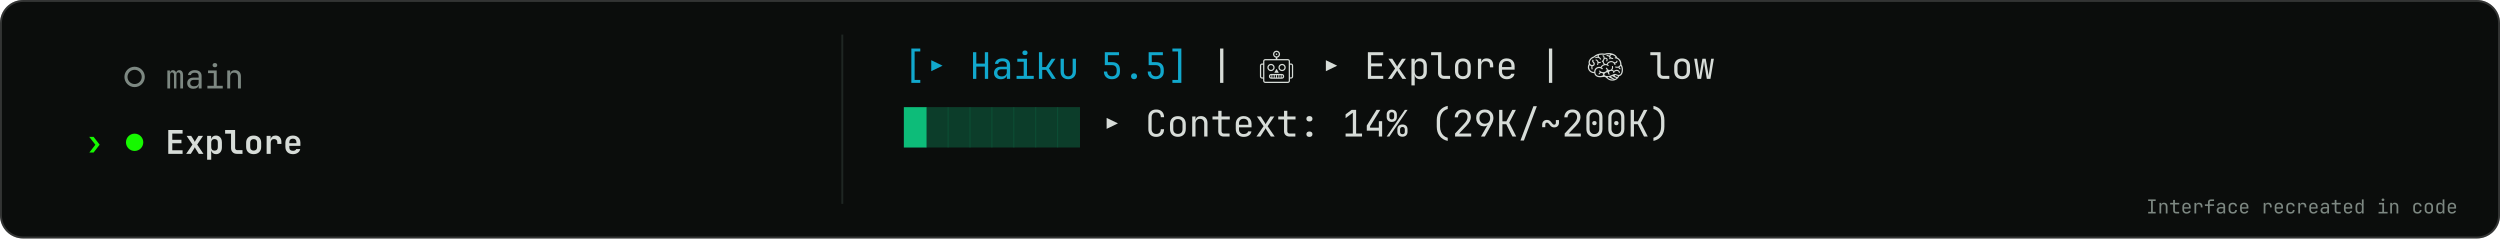
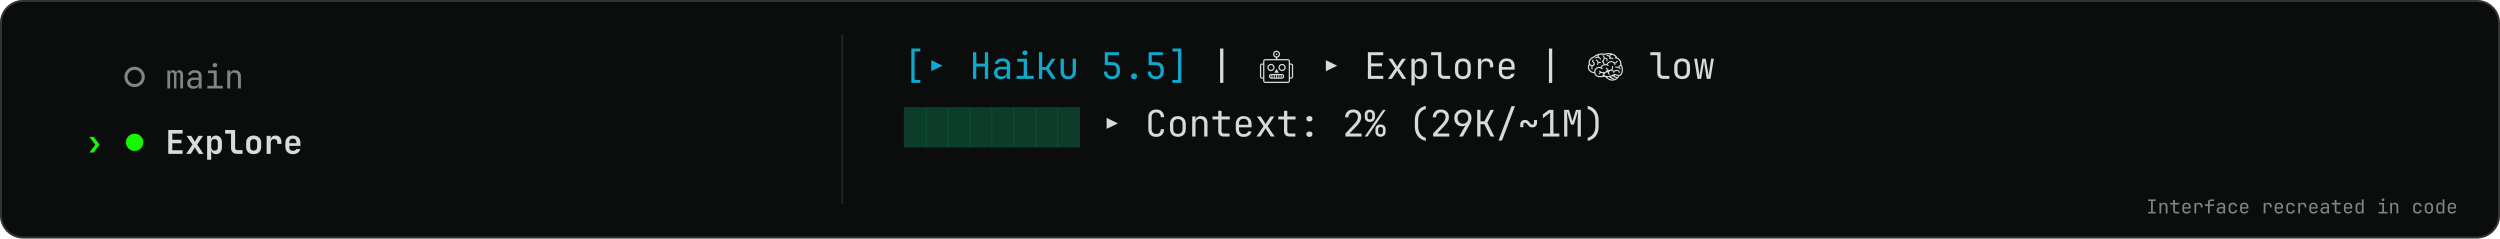
<svg xmlns="http://www.w3.org/2000/svg" viewBox="0 0 1300 124" width="1300" height="124" role="img" aria-labelledby="t">
  <style>@keyframes s0{0%{opacity:0}32.222%{opacity:1}83.333%,100%{opacity:0}}.s0{animation:s0 9s step-end infinite}@keyframes s1{0%{opacity:1}32.222%{opacity:0}83.333%,100%{opacity:1}}.s1{animation:s1 9s step-end infinite}@keyframes s2{0%{opacity:1}13.333%,100%{opacity:0}}.s2{animation:s2 9s step-end infinite}@keyframes s3{0%{opacity:0}13.333%{opacity:1}21.111%,100%{opacity:0}}.s3{animation:s3 9s step-end infinite}@keyframes s4{0%{opacity:0}66.667%{opacity:1}72.222%,100%{opacity:0}}.s4{animation:s4 9s step-end infinite}@keyframes s5{0%{opacity:0}72.222%{opacity:1}100.000%,100%{opacity:0}}.s5{animation:s5 9s step-end infinite}@keyframes s6{0%{opacity:0}21.111%{opacity:1}66.667%,100%{opacity:0}}.s6{animation:s6 9s step-end infinite}@media (prefers-reduced-motion: reduce){*{animation:none!important}}</style>
  <defs>
    <path id="_000r" d="M308 -10L308 -10Q208 -10 150 46Q92 102 92 200L92 200L92 530Q92 628 150 684Q208 740 308 740L308 740Q406 740 464 684Q522 627 522 530L522 530L432 530Q432 592 400 626Q367 659 308 659L308 659Q249 659 216 626Q182 592 182 530L182 530L182 200Q182 138 216 105Q249 71 308 71L308 71Q367 71 400 105Q432 138 432 200L432 200L522 200Q522 103 464 47Q406 -10 308 -10Z" />
    <path id="_0011" d="M520 0L100 0L100 730L520 730L520 648L189 648L189 422L485 422L485 342L189 342L189 82L520 82L520 0Z" />
    <path id="_001t" d="M183 0L93 0L93 730L183 730L183 418L417 418L417 730L507 730L507 0L417 0L417 336L183 336L183 0Z" />
    <path id="_001w" d="M495 0L105 0L105 82L254 82L254 648L105 648L105 730L495 730L495 648L346 648L346 82L495 82L495 0Z" />
    <path id="_002d" d="M182 0L92 0L92 730L182 730L182 416L290 416L452 730L550 730L369 378L560 0L457 0L287 337L182 337L182 0Z" />
+     <path id="_002l" d="M159 0L72 0L72 730L205 730L298 414L395 730L528 730L528 0L441 0L441 345Q441 394 443 458Q444 521 447 586Q450 651 454 703L454 703L336 326L258 326L145 694Q153 620 156 532Q159 444 159 345L159 345L159 0Z" />
    <path id="_003q" d="M304 -10L304 -10Q198 -10 135 46Q72 102 72 200L72 200L162 200Q162 139 201 105Q240 70 304 70L304 70Q366 70 403 106Q440 142 440 200L440 200Q440 244 417 277Q393 309 349 321L349 321L238 352Q169 372 130 424Q90 475 90 545L90 545Q90 603 116 647Q142 691 189 716Q236 740 297 740L297 740Q359 740 407 716Q454 691 481 648Q508 604 508 547L508 547L418 547Q418 597 384 629Q350 660 297 660L297 660Q244 660 211 629Q178 597 178 547L178 547Q178 507 200 479Q221 450 260 439L260 439L374 407Q447 387 488 332Q528 276 528 200L528 200Q528 104 467 47Q406 -10 304 -10Z" />
    <path id="_005i" d="M252 -10L252 -10Q167 -10 117 38Q67 85 67 162L67 162Q67 213 90 251Q113 289 154 311Q195 332 248 332L248 332L418 332L418 375Q418 482 301 482L301 482Q249 482 217 463Q185 444 183 410L183 410L93 410Q98 475 154 518Q209 560 301 560L301 560Q401 560 455 512Q508 464 508 378L508 378L508 0L419 0L419 100L417 100Q409 49 366 20Q323 -10 252 -10ZM274 66L274 66Q340 66 379 98Q418 130 418 185L418 185L418 262L258 262Q214 262 187 236Q159 209 159 165L159 165Q159 119 190 93Q220 66 274 66Z" />
    <path id="_0068" d="M308 -10L308 -10Q208 -10 148 46Q88 102 88 200L88 200L88 350Q88 448 148 504Q208 560 308 560L308 560Q403 560 462 509Q520 458 523 370L523 370L433 370Q430 423 397 452Q364 480 308 480L308 480Q249 480 214 447Q178 413 178 351L178 351L178 200Q178 138 214 104Q249 70 308 70L308 70Q364 70 397 99Q430 128 433 180L433 180L523 180Q520 92 462 41Q403 -10 308 -10Z" />
    <path id="_006e" d="M268 -10L268 -10Q186 -10 137 45Q87 100 87 194L87 194L87 355Q87 450 136 505Q185 560 268 560L268 560Q330 560 371 529Q411 498 419 445L419 445L420 445L418 570L418 730L508 730L508 0L418 0L418 105L417 105Q410 51 370 21Q330 -10 268 -10ZM298 68L298 68Q354 68 386 103Q418 138 418 200L418 200L418 350Q418 412 386 447Q354 482 298 482L298 482Q241 482 209 453Q177 423 177 355L177 355L177 195Q177 128 209 98Q241 68 298 68Z" />
    <path id="_006i" d="M300 -10L300 -10Q203 -10 144 49Q84 107 84 210L84 210L84 340Q84 443 144 502Q203 560 300 560L300 560Q365 560 414 534Q462 508 489 461Q516 414 516 350L516 350L516 252L172 252L172 200Q172 139 207 104Q242 68 300 68L300 68Q350 68 383 88Q415 107 422 140L422 140L512 140Q503 71 445 31Q387 -10 300 -10ZM172 350L172 322L428 322L428 350Q428 415 395 451Q361 486 300 486L300 486Q239 486 206 451Q172 415 172 350L172 350Z" />
    <path id="_0072" d="M305 0L215 0L215 393L55 393L55 475L215 475L215 590Q215 655 256 693Q297 730 369 730L369 730L530 730L530 648L369 648Q305 648 305 590L305 590L305 475L530 475L530 393L305 393L305 0Z" />
    <path id="_0073" d="M315 -180L161 -180L161 -98L316 -98Q363 -98 390 -71Q417 -45 417 0L417 0L417 50L419 140L416 140Q408 91 369 65Q330 38 271 38L271 38Q186 38 137 92Q88 146 88 240L88 240L88 356Q88 450 137 505Q186 560 271 560L271 560Q330 560 369 532Q408 504 416 455L416 455L418 455L418 550L507 550L507 0Q507 -83 456 -131Q404 -180 315 -180L315 -180ZM298 113L298 113Q354 113 386 148Q418 183 418 245L418 245L418 350Q418 412 386 447Q354 482 298 482L298 482Q241 482 210 449Q178 416 178 360L178 360L178 235Q178 179 210 146Q241 113 298 113Z" />
    <path id="_007a" d="M182 0L92 0L92 730L182 730L182 445L183 445Q190 500 228 530Q266 560 329 560L329 560Q412 560 461 509Q510 458 510 370L510 370L510 0L420 0L420 355Q420 417 389 451Q357 484 303 484L303 484Q247 484 215 449Q182 414 182 350L182 350L182 0Z" />
    <path id="_007d" d="M555 0L85 0L85 82L280 82L280 468L105 468L105 550L370 550L370 82L555 82L555 0ZM315 649L315 649Q282 649 263 666Q244 683 244 712L244 712Q244 742 263 760Q282 777 315 777L315 777Q348 777 367 760Q386 742 386 712L386 712Q386 683 367 666Q348 649 315 649Z" />
    <path id="_007w" d="M187 0L97 0L97 730L187 730L187 323L292 323L446 550L549 550L372 288L559 0L454 0L294 245L187 245L187 0Z" />
    <path id="_007z" d="M550 0L380 0Q307 0 264 43Q220 85 220 155L220 155L220 648L30 648L30 730L310 730L310 155Q310 121 329 102Q348 82 380 82L380 82L550 82L550 0Z" />
    <path id="_0086" d="M144 0L60 0L60 550L138 550L138 477L140 477Q145 514 170 537Q194 560 232 560L232 560Q268 560 293 539Q318 518 329 482L329 482L330 482Q337 518 362 539Q386 560 424 560L424 560Q477 560 509 521Q540 481 540 418L540 418L540 0L456 0L456 419Q456 452 440 472Q424 491 396 491L396 491Q369 491 353 472Q337 453 337 420L337 420L337 0L263 0L263 419Q263 452 247 472Q231 491 204 491L204 491Q176 491 160 472Q144 453 144 420L144 420L144 0Z" />
    <path id="_0087" d="M182 0L92 0L92 550L182 550L182 445L183 445Q190 500 228 530Q266 560 329 560L329 560Q412 560 461 509Q510 458 510 370L510 370L510 0L420 0L420 354Q420 417 389 451Q357 484 303 484L303 484Q247 484 215 449Q182 414 182 350L182 350L182 0Z" />
    <path id="_008e" d="M300 -8L300 -8Q201 -8 143 50Q84 108 84 212L84 212L84 338Q84 443 142 501Q200 558 300 558L300 558Q400 558 458 501Q516 443 516 338L516 338L516 212Q516 108 458 50Q399 -8 300 -8ZM300 72L300 72Q359 72 393 105Q426 138 426 202L426 202L426 348Q426 412 393 445Q359 478 300 478L300 478Q242 478 208 445Q174 412 174 348L174 348L174 202Q174 138 208 105Q242 72 300 72Z" />
    <path id="_0095" d="M182 -180L92 -180L92 550L182 550L182 445L183 445Q190 499 230 530Q270 560 332 560L332 560Q415 560 464 506Q513 451 513 356L513 356L513 195Q513 100 464 45Q415 -10 332 -10L332 -10Q270 -10 230 21Q190 52 183 105L183 105L180 105L182 -20L182 -180ZM302 68L302 68Q359 68 391 98Q423 128 423 195L423 195L423 355Q423 423 391 453Q359 482 302 482L302 482Q247 482 215 447Q182 412 182 350L182 350L182 200Q182 138 215 103Q247 68 302 68Z" />
    <path id="_0098" d="M202 0L112 0L112 550L202 550L202 445L204 445Q211 498 249 529Q287 560 351 560L351 560Q437 560 484 509Q530 457 530 362L530 362L530 315L440 315L440 362Q440 482 323 482L323 482Q264 482 233 448Q202 414 202 350L202 350L202 0Z" />
    <path id="_009k" d="M515 0L355 0Q287 0 246 40Q205 79 205 145L205 145L205 468L47 468L47 550L205 550L205 705L295 705L295 550L520 550L520 468L295 468L295 145Q295 117 312 100Q328 82 355 82L355 82L515 82L515 0Z" />
    <path id="_009p" d="M299 -10L299 -10Q204 -10 147 47Q90 103 90 200L90 200L90 550L180 550L180 200Q180 140 212 105Q244 69 299 69L299 69Q355 69 388 105Q420 140 420 200L420 200L420 550L510 550L510 200Q510 103 452 47Q394 -10 299 -10Z" />
    <path id="_00ae" d="M220 0L121 0L31 550L109 550L165 162Q168 140 171 114Q174 87 175 70L175 70Q177 87 180 114Q182 140 186 162L186 162L255 550L345 550L414 162Q418 140 422 114Q425 87 426 70L426 70Q428 87 431 114Q434 140 437 162L437 162L495 550L569 550L475 0L376 0L313 380Q309 408 306 440Q302 471 300 488L300 488Q299 471 295 440Q291 408 286 380L286 380L220 0Z" />
    <path id="_00aj" d="M156 0L50 0L245 283L62 550L168 550L277 380Q284 369 291 356Q297 343 301 335L301 335Q304 343 311 356Q317 369 324 380L324 380L433 550L539 550L356 282L550 0L444 0L326 180Q319 191 313 206Q306 220 301 229L301 229Q297 220 290 206Q282 191 274 180L274 180L156 0Z" />
    <path id="_00kh" d="M300 -10L300 -10Q199 -10 140 49Q80 107 80 205L80 205L80 525Q80 623 140 682Q199 740 300 740L300 740Q401 740 461 682Q520 623 520 525L520 525L520 205Q520 140 493 92Q466 43 417 17Q367 -10 300 -10ZM300 67L300 67Q360 67 397 106Q433 144 433 205L433 205L433 525Q433 586 397 625Q360 663 300 663L300 663Q240 663 204 625Q167 586 167 525L167 525L167 205Q167 144 204 106Q240 67 300 67ZM300 310L300 310Q273 310 257 325Q240 340 240 368L240 368Q240 395 257 410Q273 424 300 424L300 424Q327 424 344 410Q360 395 360 368L360 368Q360 340 344 325Q327 310 300 310Z" />
    <path id="_00ki" d="M540 0L90 0L90 82L288 82L288 652L90 504L90 607L255 730L378 730L378 82L540 82L540 0Z" />
    <path id="_00kj" d="M527 0L86 0L86 83L329 343Q382 399 404 443Q426 487 426 529L426 529Q426 589 392 625Q357 660 298 660L298 660Q237 660 202 624Q166 587 166 525L166 525L76 525Q79 624 139 682Q199 740 298 740L298 740Q399 740 459 683Q518 626 518 528L518 528Q518 476 490 418Q461 360 392 288L392 288L195 82L527 82L527 0Z" />
    <path id="_00kk" d="M289 -10L289 -10Q188 -10 129 47Q70 103 70 200L70 200L160 200Q160 140 195 105Q230 70 290 70L290 70Q350 70 385 105Q420 140 420 200L420 200L420 250Q420 310 385 345Q350 380 290 380L290 380L211 380L211 458L390 648L90 648L90 730L492 730L492 646L316 459Q406 452 458 397Q510 341 510 250L510 250L510 200Q510 103 451 47Q391 -10 289 -10Z" />
-     <path id="_00kl" d="M490 0L400 0L400 160L70 160L70 301L336 730L438 730L160 281L160 242L400 242L400 420L490 420L490 0Z" />
    <path id="_00km" d="M294 -10L294 -10Q193 -10 134 47Q75 103 75 200L75 200L165 200Q165 140 200 105Q235 70 295 70L295 70Q355 70 390 105Q425 140 425 200L425 200L425 245Q425 305 391 340Q357 375 299 375L299 375L100 375L100 730L489 730L489 648L184 648L186 457L304 457Q405 457 460 402Q515 346 515 245L515 245L515 200Q515 103 456 47Q396 -10 294 -10Z" />
    <path id="_00kn" d="M301 -10L301 -10Q231 -10 178 20Q124 49 94 102Q64 154 64 223L64 223Q64 271 82 322Q100 372 131 427L131 427L300 730L400 730L220 417L223 415Q236 432 262 441Q288 450 319 450L319 450Q384 450 433 422Q481 393 509 343Q536 293 536 227L536 227Q536 157 506 104Q476 50 424 20Q371 -10 301 -10ZM300 70L300 70Q365 70 406 113Q446 156 446 225L446 225Q446 294 406 337Q365 380 300 380L300 380Q235 380 195 337Q154 294 154 225L154 225Q154 156 195 113Q235 70 300 70Z" />
    <path id="_00ko" d="M288 0L190 0L450 648L172 648L172 530L82 530L82 730L546 730L546 646L288 0Z" />
    <path id="_00kp" d="M300 -10L300 -10Q231 -10 178 17Q125 44 96 93Q66 141 66 204L66 204Q66 273 106 323Q145 373 211 384L211 384L211 387Q154 400 120 445Q86 489 86 547L86 547Q86 604 113 648Q140 691 189 716Q237 740 300 740L300 740Q364 740 412 716Q460 691 487 648Q514 604 514 547L514 547Q514 489 480 445Q446 400 389 387L389 387L389 384Q455 373 495 323Q534 273 534 204L534 204Q534 141 505 93Q475 44 423 17Q370 -10 300 -10ZM300 422L300 422Q356 422 390 455Q424 488 424 541L424 541Q424 594 390 627Q356 660 300 660L300 660Q245 660 211 627Q176 594 176 541L176 541Q176 488 211 455Q245 422 300 422ZM300 71L300 71Q364 71 404 109Q444 146 444 206L444 206Q444 267 404 305Q364 342 300 342L300 342Q236 342 196 305Q156 267 156 206L156 206Q156 146 196 109Q236 71 300 71Z" />
    <path id="_00kq" d="M300 0L195 0L375 313L372 315Q362 299 335 290Q308 280 276 280L276 280Q213 280 166 309Q118 337 91 387Q64 437 64 503L64 503Q64 574 94 627Q124 680 177 710Q230 740 299 740L299 740Q370 740 423 711Q476 681 506 629Q536 576 536 507L536 507Q536 459 518 409Q500 358 469 303L469 303L300 0ZM300 350L300 350Q365 350 406 393Q446 436 446 505L446 505Q446 574 406 617Q365 660 300 660L300 660Q235 660 195 617Q154 574 154 505L154 505Q154 436 195 393Q235 350 300 350Z" />
    <path id="_00p8" d="M300 -10L300 -10Q263 -10 241 12Q218 34 218 69L218 69Q218 106 241 129Q263 152 300 152L300 152Q337 152 360 129Q382 106 382 69L382 69Q382 34 360 12Q337 -10 300 -10Z" />
    <path id="_00pa" d="M300 412L300 412Q259 412 238 432Q217 452 217 486L217 486Q217 520 238 540Q259 560 300 560L300 560Q341 560 362 540Q383 520 383 486L383 486Q383 452 362 432Q341 412 300 412ZM300 -10L300 -10Q259 -10 238 10Q217 30 217 64L217 64Q217 98 238 118Q259 138 300 138L300 138Q341 138 362 118Q383 98 383 64L383 64Q383 30 362 10Q341 -10 300 -10Z" />
    <path id="_00ps" d="M170 -110L75 -110L430 830L525 830L170 -110Z" />
    <path id="_00q3" d="M485 -33L485 -120Q342 -88 264 14Q185 116 185 270L185 270L185 450Q185 604 264 706Q342 808 485 840L485 840L485 753Q421 738 374 696Q326 654 301 592Q275 529 275 450L275 450L275 270Q275 192 301 129Q326 66 374 24Q421 -18 485 -33L485 -33Z" />
    <path id="_00q4" d="M115 -120L115 -120L115 -33Q180 -18 227 24Q274 66 300 129Q325 192 325 270L325 270L325 450Q325 529 300 592Q274 654 227 696Q180 738 115 753L115 753L115 840Q258 808 337 706Q415 604 415 450L415 450L415 270Q415 116 337 14Q258 -88 115 -120Z" />
    <path id="_00q7" d="M450 -110L205 -110L205 830L450 830L450 750L295 750L295 -30L450 -30L450 -110Z" />
    <path id="_00q8" d="M395 -110L150 -110L150 -30L305 -30L305 750L150 750L150 830L395 830L395 -110Z" />
    <path id="_00w9" d="M345 -110L255 -110L255 830L345 830L345 -110Z" />
    <path id="_010t" d="M155 255L70 255L70 325Q70 384 106 420Q142 455 200 455L200 455Q237 455 262 442Q287 429 304 410Q321 390 335 371Q348 351 363 338Q378 325 398 325L398 325Q445 325 445 380L445 380L445 450L530 450L530 380Q530 322 495 286Q459 250 400 250L400 250Q363 250 338 263Q313 276 296 296Q279 315 266 335Q252 354 237 367Q222 380 202 380L202 380Q155 380 155 325L155 325L155 255Z" />
    <path id="_011f" d="M153 400L153 400Q89 400 52 437Q14 473 15 535L15 535L15 600Q14 662 52 699Q89 735 153 735L153 735Q217 735 255 699Q292 662 293 600L293 600L293 535Q293 473 256 437Q218 400 153 400ZM88 0L14 0L512 730L586 730L88 0ZM154 468L154 468Q184 468 202 486Q219 504 219 535L219 535L219 600Q219 631 202 649Q184 667 154 667L154 667Q124 667 107 649Q89 631 89 600L89 600L89 535Q89 504 107 486Q124 468 154 468ZM446 -5L446 -5Q382 -5 345 32Q307 68 307 130L307 130L307 195Q306 257 344 294Q382 330 446 330L446 330Q510 330 548 294Q585 257 585 195L585 195L585 130Q585 68 548 32Q510 -5 446 -5ZM446 64L446 64Q476 64 494 82Q511 99 511 130L511 130L511 195Q511 226 494 244Q476 262 445 262L445 262Q416 262 399 244Q381 226 381 195L381 195L381 130Q380 99 398 82Q415 64 446 64Z" />
    <path id="_0161" d="M460 360L150 210L150 510L460 360Z" />
    <path id="_1011" d="M526 0L88 0L88 730L526 730L526 620L211 620L211 430L491 430L491 324L211 324L211 110L526 110L526 0Z" />
    <path id="_105i" d="M239 -10L239 -10Q155 -10 107 38Q58 85 58 162L58 162Q58 242 113 290Q168 337 264 337L264 337L398 337L398 376Q398 459 301 459L301 459Q257 459 231 442Q205 425 202 394L202 394L82 394Q86 468 145 514Q203 560 302 560L302 560Q407 560 465 511Q523 462 523 373L523 373L523 0L401 0L401 103Q394 50 351 20Q308 -10 239 -10ZM279 92L279 92Q334 92 366 119Q398 146 398 191L398 191L398 256L270 256Q229 256 205 233Q181 210 181 174L181 174Q181 137 207 115Q232 92 279 92Z" />
    <path id="_106i" d="M301 -10L301 -10Q231 -10 179 17Q127 44 99 94Q70 143 70 210L70 210L70 340Q70 407 99 457Q127 506 179 533Q231 560 301 560L301 560Q370 560 422 533Q473 506 502 458Q530 409 530 344L530 344L530 244L190 244L190 206Q190 150 219 122Q248 93 301 93L301 93Q340 93 368 107Q395 120 400 146L400 146L524 146Q511 75 450 33Q389 -10 301 -10ZM190 344L190 344L190 325L410 326L410 345Q410 402 382 433Q354 464 301 464L301 464Q246 464 218 433Q190 401 190 344Z" />
    <path id="_107d" d="M558 0L76 0L76 113L264 113L264 437L96 437L96 550L389 550L389 113L558 113L558 0ZM318 642L318 642Q280 642 258 662Q236 681 236 714L236 714Q236 747 258 767Q280 786 318 786L318 786Q356 786 378 767Q400 747 400 714L400 714Q400 681 378 662Q356 642 318 642Z" />
    <path id="_107z" d="M559 0L389 0Q307 0 258 49Q208 98 208 178L208 178L208 617L27 617L27 730L333 730L333 181Q333 150 351 132Q368 113 398 113L398 113L559 113L559 0Z" />
    <path id="_1086" d="M157 0L47 0L47 550L151 550L151 470L154 470Q157 510 182 535Q207 560 245 560L245 560Q282 560 308 537Q334 513 343 473L343 473Q347 513 373 537Q398 560 437 560L437 560Q487 560 520 521Q553 481 553 419L553 419L553 0L443 0L443 410Q443 437 431 453Q418 468 395 468L395 468Q350 468 350 410L350 410L350 0L250 0L250 410Q250 437 239 453Q227 468 205 468L205 468Q157 468 157 410L157 410L157 0Z" />
    <path id="_1087" d="M202 0L77 0L77 550L199 550L199 447Q209 499 248 530Q287 560 347 560L347 560Q428 560 477 506Q525 452 525 361L525 361L525 0L400 0L400 346Q400 397 374 425Q347 452 302 452L302 452Q255 452 229 424Q202 396 202 344L202 344L202 0Z" />
    <path id="_108e" d="M300 -9L300 -9Q194 -9 132 51Q70 110 70 211L70 211L70 339Q70 441 132 500Q194 559 300 559L300 559Q406 559 468 500Q530 441 530 339L530 339L530 211Q530 110 468 51Q406 -9 300 -9ZM300 100L300 100Q350 100 378 128Q405 155 405 207L405 207L405 343Q405 395 378 423Q350 450 300 450L300 450Q250 450 223 423Q195 395 195 343L195 343L195 207Q195 155 223 128Q250 100 300 100Z" />
    <path id="_1095" d="M202 -180L77 -180L77 550L199 550L199 449Q214 501 253 531Q292 560 350 560L350 560Q403 560 444 534Q484 508 507 461Q529 413 529 350L529 350L529 201Q529 106 480 48Q431 -10 350 -10L350 -10Q292 -10 253 20Q213 50 198 104L198 104L202 -26L202 -180ZM303 98L303 98Q351 98 378 124Q404 150 404 204L404 204L404 346Q404 400 378 426Q351 452 303 452L303 452Q255 452 229 423Q202 394 202 341L202 341L202 209Q202 156 229 127Q255 98 303 98Z" />
    <path id="_1098" d="M222 0L97 0L97 550L219 550L219 443Q229 497 269 529Q308 560 371 560L371 560Q455 560 502 506Q549 452 549 355L549 355L549 303L424 303L424 349Q424 399 398 426Q372 452 324 452L324 452Q274 452 248 422Q222 392 222 337L222 337L222 0Z" />
    <path id="_10aj" d="M178 0L36 0L228 284L49 550L190 550L275 415Q283 403 290 388Q297 373 300 364L300 364Q304 373 311 388Q317 403 325 415L325 415L410 550L552 550L373 284L564 0L422 0L327 151Q319 163 312 179Q304 194 300 203L300 203Q296 194 289 179Q282 163 274 151L274 151L178 0Z" />
    <path id="_10qy" d="M274 40L144 40L329 279L140 520L274 520L460 280L274 40Z" />
    <path id="_400g" d="M2023 -340L577 -340Q516 -340 476 -299Q435 -259 435 -198L435 -198L435 1058Q435 1119 476 1160Q516 1200 577 1200L577 1200L2023 1200Q2084 1200 2125 1160Q2165 1119 2165 1058L2165 1058L2165 -198Q2165 -259 2125 -299Q2084 -340 2023 -340L2023 -340ZM475 -60L372 -60Q311 -60 271 -19Q230 21 230 82L230 82L230 775Q230 836 271 877Q311 917 372 917L372 917L475 917L475 837L372 837Q344 837 327 820Q310 803 310 775L310 775L310 82Q310 54 327 37Q344 20 372 20L372 20L475 20L475 -60ZM1030 -28L970 -28L970 202L1030 202L1030 -28ZM1180 -28L1120 -28L1120 202L1180 202L1180 -28ZM1640 -68L960 -68Q893 -68 851 -25Q808 18 808 87L808 87Q808 157 850 200Q892 242 960 242L960 242L1640 242Q1708 242 1750 200Q1792 157 1792 87L1792 87Q1792 18 1750 -25Q1708 -68 1640 -68L1640 -68ZM960 12L960 12L1640 12Q1675 12 1694 32Q1712 51 1712 87L1712 87Q1712 124 1694 143Q1675 162 1640 162L1640 162L960 162Q925 162 907 143Q888 124 888 87L888 87Q888 51 907 32Q926 12 960 12ZM1330 -28L1270 -28L1270 202L1330 202L1330 -28ZM1480 -28L1420 -28L1420 202L1480 202L1480 -28ZM943 423L943 423Q879 423 826 455Q772 486 741 540Q709 593 709 657L709 657Q709 721 741 774Q772 827 826 859Q879 890 943 890L943 890Q1008 890 1061 859Q1114 827 1146 774Q1177 721 1177 657L1177 657Q1177 593 1146 540Q1114 486 1061 455Q1008 423 943 423ZM943 503L943 503Q1007 503 1052 548Q1097 593 1097 657L1097 657Q1097 720 1052 765Q1007 810 943 810L943 810Q879 810 834 765Q789 720 789 657L789 657Q789 593 834 548Q879 503 943 503ZM1630 -28L1570 -28L1570 202L1630 202L1630 -28ZM577 -260L577 -260L2023 -260Q2051 -260 2068 -243Q2085 -226 2085 -198L2085 -198L2085 1058Q2085 1086 2068 1103Q2051 1120 2023 1120L2023 1120L577 1120Q549 1120 532 1103Q515 1086 515 1058L515 1058L515 -198Q515 -226 532 -243Q549 -260 577 -260ZM1424 316L1176 316Q1168 316 1165 324Q1161 332 1165 339L1165 339L1283 547Q1290 559 1300 559Q1310 559 1317 547L1317 547L1435 339Q1440 332 1436 324Q1432 316 1424 316L1424 316ZM1657 423L1657 423Q1593 423 1540 455Q1486 486 1455 540Q1423 593 1423 657L1423 657Q1423 721 1455 774Q1486 827 1540 859Q1593 890 1657 890L1657 890Q1722 890 1775 859Q1828 827 1860 774Q1891 721 1891 657L1891 657Q1891 593 1860 540Q1828 486 1775 455Q1722 423 1657 423ZM1657 503L1657 503Q1721 503 1766 548Q1811 593 1811 657L1811 657Q1811 720 1766 765Q1721 810 1657 810L1657 810Q1593 810 1548 765Q1503 720 1503 657L1503 657Q1503 593 1548 548Q1593 503 1657 503ZM1350 1160L1250 1160L1250 1327L1350 1327L1350 1160ZM2228 -60L2125 -60L2125 20L2228 20Q2256 20 2273 37Q2290 54 2290 82L2290 82L2290 775Q2290 803 2273 820Q2256 837 2228 837L2228 837L2125 837L2125 917L2228 917Q2289 917 2330 877Q2370 836 2370 775L2370 775L2370 82Q2370 21 2330 -19Q2289 -60 2228 -60L2228 -60ZM1300 1287L1300 1287Q1238 1287 1186 1318Q1134 1348 1104 1400Q1073 1451 1073 1513L1073 1513Q1073 1576 1104 1628Q1134 1679 1186 1710Q1238 1740 1300 1740L1300 1740Q1362 1740 1413 1709Q1464 1678 1495 1627Q1525 1575 1525 1513L1525 1513Q1525 1451 1495 1400Q1464 1348 1413 1318Q1362 1287 1300 1287ZM1300 1367L1300 1367Q1359 1367 1402 1410Q1445 1453 1445 1513L1445 1513Q1445 1573 1402 1617Q1359 1660 1300 1660L1300 1660Q1239 1660 1196 1617Q1153 1574 1153 1513L1153 1513Q1153 1453 1196 1410Q1239 1367 1300 1367ZM1299 1461L1299 1461Q1320 1461 1336 1477Q1351 1492 1351 1513L1351 1513Q1351 1534 1336 1550Q1320 1565 1299 1565L1299 1565Q1278 1565 1263 1550Q1247 1534 1247 1513L1247 1513Q1247 1492 1263 1477Q1278 1461 1299 1461Z" />
    <path id="_400h" d="M1750 -190L1750 -190Q1658 -190 1590 -165Q1521 -141 1470 -104Q1418 -67 1378 -30Q1337 6 1302 31Q1266 55 1229 55L1229 55Q1193 55 1121 41Q1049 26 962 26L962 26Q783 26 680 118Q576 210 576 379L576 379Q576 470 619 543Q662 616 734 659Q806 702 893 702L893 702Q967 702 1034 670Q1101 637 1147 581L1147 581L1082 533Q1009 622 893 622L893 622Q829 622 775 590Q721 558 689 503Q656 448 656 379L656 379Q656 244 735 175Q814 106 960 106L960 106Q1051 106 1105 135Q1159 163 1159 210L1159 210Q1159 249 1124 276Q1088 302 1033 302L1033 302Q993 302 962 277Q931 251 923 212L923 212L855 226Q867 290 918 331Q968 372 1033 372L1033 372Q1083 372 1126 352Q1168 332 1194 298L1194 298Q1227 348 1287 380Q1347 411 1416 411L1416 411Q1468 411 1518 386L1518 386L1486 324Q1450 341 1416 341L1416 341Q1369 341 1327 321Q1285 301 1259 269Q1233 237 1233 200L1233 200Q1233 158 1294 131Q1355 104 1449 104L1449 104Q1528 104 1597 126Q1665 147 1723 175Q1780 203 1828 225Q1875 246 1911 246L1911 246Q1945 246 1983 229Q2021 212 2064 195Q2106 177 2152 177L2152 177Q2218 177 2263 222Q2307 267 2330 342Q2352 417 2352 507L2352 507Q2352 601 2328 682Q2304 762 2254 817L2254 817L2254 859Q2254 972 2211 1060Q2167 1147 2090 1198Q2012 1248 1911 1248L1911 1248L1907 1315Q1921 1315 1937 1314Q1953 1313 1969 1311L1969 1311Q1933 1370 1864 1415Q1794 1459 1703 1485Q1611 1510 1508 1510L1508 1510Q1376 1510 1259 1468L1259 1468Q1169 1485 1086 1485L1086 1485Q936 1485 800 1434Q663 1383 586 1301L586 1301Q496 1272 431 1221Q366 1169 331 1107Q295 1045 295 981L295 981Q295 910 338 864Q381 817 446 817L446 817Q490 817 514 835Q538 852 538 885L538 885Q538 921 515 949Q491 977 467 1006Q443 1035 443 1074L443 1074Q443 1122 491 1170L491 1170L547 1112Q523 1089 523 1074L523 1074Q523 1053 547 1028Q571 1003 595 969Q618 935 618 885L618 885Q618 819 570 778Q522 737 446 737L446 737Q382 737 330 770Q277 802 246 858Q215 913 215 981L215 981Q215 1063 260 1141Q305 1219 381 1280Q456 1341 549 1371L549 1371Q638 1462 781 1514Q924 1565 1086 1565L1086 1565Q1169 1565 1253 1550L1253 1550Q1376 1590 1508 1590L1508 1590Q1639 1590 1753 1553Q1867 1516 1949 1451Q2031 1386 2064 1300L2064 1300Q2187 1245 2262 1130Q2336 1015 2336 857L2336 857L2336 844Q2385 779 2409 692Q2432 605 2432 507L2432 507Q2432 399 2404 312Q2375 225 2321 169Q2267 113 2189 99L2189 99Q2131 -34 2016 -112Q1901 -190 1750 -190ZM564 292L564 292Q455 292 365 345Q275 398 222 487Q168 575 168 683L168 683Q168 740 187 796Q206 851 244 905L244 905L310 859Q248 772 248 683L248 683Q248 597 291 527Q333 456 405 414Q477 372 564 372L564 372Q589 372 624 377L624 377L638 299Q602 292 564 292ZM487 554L423 524Q393 592 393 658L393 658Q393 724 419 797L419 797L485 773Q463 713 463 658L463 658Q463 605 487 554L487 554ZM1251 322L1197 244L1151 315L1251 322ZM1162 288L1162 288Q1065 288 988 329Q910 369 882 436L882 436L946 464Q966 418 1026 388Q1086 358 1162 358L1162 358Q1254 358 1320 401Q1385 443 1385 501L1385 501Q1385 556 1325 596L1325 596L1365 654Q1455 592 1455 501L1455 501Q1455 442 1416 394Q1376 345 1310 317Q1243 288 1162 288ZM811 805L811 805L755 847Q789 893 789 957L789 957Q789 1022 755 1068Q720 1113 673 1113L673 1113L673 1183Q750 1183 805 1117Q859 1050 859 957L859 957Q859 870 811 805ZM1530 451L1501 376L1404 400L1438 473L1530 451ZM916 939L916 939Q832 939 782 1011L782 1011L840 1051Q868 1009 916 1009L916 1009Q947 1009 974 1030L974 1030L1018 976Q975 939 916 939ZM1031 624L1031 624L969 656Q1024 764 1119 823Q1213 881 1311 881L1311 881Q1370 881 1426 858Q1482 835 1525 787L1525 787L1473 741Q1440 777 1398 795Q1356 812 1310 812L1310 812Q1231 812 1154 763Q1077 714 1031 624ZM1577 239L1538 180Q1463 241 1463 336L1463 336Q1463 408 1526 459Q1588 509 1674 509L1674 509Q1766 509 1821 468Q1875 427 1875 356L1875 356Q1875 327 1866 298L1866 298L1799 319Q1805 337 1805 356L1805 356Q1805 439 1674 439L1674 439Q1616 439 1575 408Q1533 377 1533 336L1533 336Q1533 278 1577 239L1577 239ZM1030 1178L962 1162Q951 1214 901 1248Q850 1282 784 1282L784 1282Q723 1282 674 1251L674 1251L636 1309Q702 1352 784 1352L784 1352Q874 1352 944 1303Q1014 1254 1030 1178L1030 1178ZM1308 881L1294 813Q1218 827 1169 896Q1120 964 1120 1053L1120 1053Q1120 1086 1125 1106L1125 1106L1193 1092Q1190 1076 1190 1053L1190 1053Q1190 989 1224 940Q1257 891 1308 881L1308 881ZM1569 427L1569 427Q1482 427 1410 477L1410 477L1450 535Q1505 497 1569 497L1569 497Q1641 497 1684 542Q1727 587 1727 658L1727 658Q1727 694 1719 745L1719 745L1787 757Q1797 706 1797 658L1797 658Q1797 558 1734 493Q1670 427 1569 427ZM905 1326L865 1268Q837 1288 819 1326Q800 1364 800 1402L800 1402Q800 1445 824 1482Q847 1519 886 1538L886 1538L918 1476Q870 1452 870 1402L870 1402Q870 1380 881 1358Q891 1336 905 1326L905 1326ZM1091 1006L1091 1006L1063 1070Q1122 1096 1154 1158Q1185 1219 1185 1277L1185 1277Q1185 1319 1168 1352Q1151 1384 1114 1393L1114 1393L1132 1461Q1194 1445 1224 1393Q1254 1340 1254 1275L1254 1275Q1254 1197 1213 1120Q1171 1042 1091 1006ZM2240 310L2170 310Q2170 363 2131 401Q2092 439 2037 439L2037 439Q1997 439 1949 418Q1900 396 1870 366L1870 366L1820 414Q1859 455 1922 482Q1985 509 2037 509L2037 509Q2120 509 2180 451Q2240 393 2240 310L2240 310ZM1400 1038L1400 1038L1348 1086Q1377 1117 1377 1158L1377 1158Q1377 1184 1355 1202Q1332 1220 1298 1220L1298 1220Q1260 1220 1231 1209L1231 1209L1205 1273Q1246 1290 1298 1290L1298 1290Q1360 1290 1404 1252Q1447 1213 1447 1158L1447 1158Q1447 1090 1400 1038ZM1962 834L1894 816Q1869 905 1814 954Q1758 1002 1681 1002L1681 1002Q1625 1002 1573 978Q1521 954 1486 914Q1450 874 1440 826L1440 826L1372 840Q1385 905 1431 958Q1476 1010 1542 1041Q1608 1072 1681 1072L1681 1072Q1782 1072 1857 1009Q1931 946 1962 834L1962 834ZM1605 1181L1605 1181L1543 1213Q1554 1236 1558 1255Q1562 1274 1562 1290L1562 1290Q1562 1335 1518 1361Q1473 1386 1372 1402L1372 1402L1382 1472Q1510 1452 1572 1408Q1633 1364 1633 1293L1633 1293Q1633 1268 1627 1241Q1621 1213 1605 1181ZM2273 608L2273 538Q2217 542 2177 584Q2137 625 2137 682L2137 682Q2137 690 2138 699Q2139 708 2141 715L2141 715L2209 699Q2207 689 2207 682L2207 682Q2207 654 2226 633Q2245 611 2273 608L2273 608ZM2061 636L2061 636Q1994 636 1925 663L1925 663L1951 729Q2006 706 2061 706L2061 706Q2127 706 2177 743Q2226 780 2258 845L2258 845L2320 815Q2280 732 2214 684Q2147 636 2061 636ZM1922 920L1922 920Q1880 920 1839 935L1839 935L1863 1001Q1894 990 1922 990L1922 990Q2000 990 2018 1097L2018 1097L2088 1085Q2075 1006 2032 963Q1988 920 1922 920ZM1799 1267L1799 1197Q1694 1199 1621 1250Q1548 1300 1548 1372L1548 1372Q1548 1417 1573 1454Q1598 1490 1640 1512Q1682 1534 1732 1534L1732 1534Q1763 1534 1797 1525L1797 1525L1797 1452Q1761 1466 1729 1466L1729 1466Q1685 1466 1652 1438Q1618 1410 1618 1372L1618 1372Q1618 1332 1672 1301Q1726 1269 1799 1267L1799 1267ZM1754 -117L1754 -117Q1770 -117 1788 -116Q1805 -116 1838 -112L1838 -112Q1737 -83 1662 -49Q1587 -15 1525 46L1525 46Q1512 59 1495 59L1495 59Q1479 59 1465 47Q1450 34 1450 17L1450 17Q1450 -1 1468 -19L1468 -19Q1497 -48 1546 -70Q1595 -92 1651 -104Q1706 -117 1754 -117ZM1919 -86L1919 -86Q1946 -74 1972 -57Q1998 -41 2017 -25L2017 -25Q1941 -1 1882 27Q1822 54 1750 100L1750 100Q1737 109 1721 109L1721 109Q1706 109 1694 97Q1682 84 1682 68L1682 68Q1682 46 1706 30L1706 30Q1768 -13 1822 -41Q1876 -69 1919 -86ZM2070 38L2070 38Q2084 57 2096 76Q2108 95 2117 114L2117 114Q2051 122 2011 147Q1971 172 1943 172L1943 172Q1926 172 1914 161Q1902 150 1902 133L1902 133Q1902 112 1934 92Q1965 72 2005 58Q2045 43 2070 38Z" />
    <clipPath id="c">
      <rect width="1300" height="124" rx="12" />
    </clipPath>
  </defs>
  <g clip-path="url(#c)">
    <rect width="1300" height="124" fill="#0b0d0c" />
    <g class="s2" opacity="0">
      <circle cx="70" cy="40" r="4.5" fill="#16F800" />
      <g fill="#d7dcd8" transform="translate(86 46) scale(0.017 -0.017)">
        <use href="#_1086" />
        <use href="#_105i" x="600" />
        <use href="#_107d" x="1200" />
        <use href="#_1087" x="1800" />
      </g>
      <circle cx="70" cy="74" r="4.5" fill="none" stroke="#7d8882" stroke-width="1.6" />
      <g fill="#7d8882" transform="translate(86 80) scale(0.017 -0.017)">
        <use href="#_0011" />
        <use href="#_00aj" x="600" />
        <use href="#_0095" x="1200" />
        <use href="#_007z" x="1800" />
        <use href="#_008e" x="2400" />
        <use href="#_0098" x="3000" />
        <use href="#_006i" x="3600" />
      </g>
    </g>
    <g class="s3" opacity="0">
      <circle cx="70" cy="40" r="4.5" fill="#16F800" />
      <g fill="#d7dcd8" transform="translate(86 46) scale(0.017 -0.017)">
        <use href="#_1086" />
        <use href="#_105i" x="600" />
        <use href="#_107d" x="1200" />
        <use href="#_1087" x="1800" />
      </g>
      <g fill="#16F800" transform="translate(44 80) scale(0.017 -0.017)">
        <use href="#_10qy" />
      </g>
      <circle cx="70" cy="74" r="4.5" fill="none" stroke="#7d8882" stroke-width="1.6" />
      <g fill="#7d8882" transform="translate(86 80) scale(0.017 -0.017)">
        <use href="#_0011" />
        <use href="#_00aj" x="600" />
        <use href="#_0095" x="1200" />
        <use href="#_007z" x="1800" />
        <use href="#_008e" x="2400" />
        <use href="#_0098" x="3000" />
        <use href="#_006i" x="3600" />
      </g>
    </g>
    <g class="s4" opacity="0">
      <g fill="#16F800" transform="translate(44 46) scale(0.017 -0.017)">
        <use href="#_10qy" />
      </g>
      <circle cx="70" cy="40" r="4.5" fill="none" stroke="#7d8882" stroke-width="1.6" />
      <g fill="#7d8882" transform="translate(86 46) scale(0.017 -0.017)">
        <use href="#_0086" />
        <use href="#_005i" x="600" />
        <use href="#_007d" x="1200" />
        <use href="#_0087" x="1800" />
      </g>
      <circle cx="70" cy="74" r="4.5" fill="#16F800" />
      <g fill="#d7dcd8" transform="translate(86 80) scale(0.017 -0.017)">
        <use href="#_1011" />
        <use href="#_10aj" x="600" />
        <use href="#_1095" x="1200" />
        <use href="#_107z" x="1800" />
        <use href="#_108e" x="2400" />
        <use href="#_1098" x="3000" />
        <use href="#_106i" x="3600" />
      </g>
    </g>
    <g class="s5" opacity="0">
      <circle cx="70" cy="40" r="4.5" fill="#16F800" />
      <g fill="#d7dcd8" transform="translate(86 46) scale(0.017 -0.017)">
        <use href="#_1086" />
        <use href="#_105i" x="600" />
        <use href="#_107d" x="1200" />
        <use href="#_1087" x="1800" />
      </g>
      <circle cx="70" cy="74" r="4.5" fill="none" stroke="#7d8882" stroke-width="1.6" />
      <g fill="#7d8882" transform="translate(86 80) scale(0.017 -0.017)">
        <use href="#_0011" />
        <use href="#_00aj" x="600" />
        <use href="#_0095" x="1200" />
        <use href="#_007z" x="1800" />
        <use href="#_008e" x="2400" />
        <use href="#_0098" x="3000" />
        <use href="#_006i" x="3600" />
      </g>
    </g>
    <g class="s6">
      <circle cx="70" cy="40" r="4.5" fill="none" stroke="#7d8882" stroke-width="1.6" />
      <g fill="#7d8882" transform="translate(86 46) scale(0.017 -0.017)">
        <use href="#_0086" />
        <use href="#_005i" x="600" />
        <use href="#_007d" x="1200" />
        <use href="#_0087" x="1800" />
      </g>
      <g fill="#16F800" transform="translate(44 80) scale(0.017 -0.017)">
        <use href="#_10qy" />
      </g>
      <circle cx="70" cy="74" r="4.5" fill="#16F800" />
      <g fill="#d7dcd8" transform="translate(86 80) scale(0.017 -0.017)">
        <use href="#_1011" />
        <use href="#_10aj" x="600" />
        <use href="#_1095" x="1200" />
        <use href="#_107z" x="1800" />
        <use href="#_108e" x="2400" />
        <use href="#_1098" x="3000" />
        <use href="#_106i" x="3600" />
      </g>
    </g>
    <g class="s0">
      <g fill="#11a8cd" transform="translate(470 41) scale(0.019 -0.019)">
        <use href="#_00q7" />
        <use href="#_0161" x="600" />
        <use href="#_001t" x="1800" />
        <use href="#_005i" x="2400" />
        <use href="#_007d" x="3000" />
        <use href="#_007w" x="3600" />
        <use href="#_009p" x="4200" />
        <use href="#_00km" x="5400" />
        <use href="#_00p8" x="6000" />
        <use href="#_00km" x="6600" />
        <use href="#_00q8" x="7200" />
      </g>
      <g fill="#d7dcd8" transform="translate(618.2 41) scale(0.019 -0.019)">
        <use href="#_00w9" x="600" />
      </g>
      <g fill="#d7dcd8" transform="translate(653.31 40.4) scale(0.00807 -0.00807)">
        <use href="#_400g" />
      </g>
      <g fill="#d7dcd8" transform="translate(675.2 41) scale(0.019 -0.019)">
        <use href="#_0161" x="600" />
        <use href="#_0011" x="1800" />
        <use href="#_00aj" x="2400" />
        <use href="#_0095" x="3000" />
        <use href="#_007z" x="3600" />
        <use href="#_008e" x="4200" />
        <use href="#_0098" x="4800" />
        <use href="#_006i" x="5400" />
        <use href="#_00w9" x="6600" />
      </g>
      <g fill="#d7dcd8" transform="translate(824.31 40.4) scale(0.00807 -0.00807)">
        <use href="#_400h" />
      </g>
      <g fill="#d7dcd8" transform="translate(846.2 41) scale(0.019 -0.019)">
        <use href="#_007z" x="600" />
        <use href="#_008e" x="1200" />
        <use href="#_00ae" x="1800" />
      </g>
-       <rect x="470.0" y="55.7" width="11.8" height="21.0" fill="#0dbc79" />
      <g opacity=".5">
+         <rect x="470.0" y="55.7" width="11.8" height="21.0" fill="#0dbc79" opacity=".55" />
        <rect x="481.4" y="55.7" width="11.8" height="21.0" fill="#0dbc79" opacity=".55" />
        <rect x="492.8" y="55.7" width="11.8" height="21.0" fill="#0dbc79" opacity=".55" />
        <rect x="504.2" y="55.7" width="11.8" height="21.0" fill="#0dbc79" opacity=".55" />
        <rect x="515.6" y="55.7" width="11.8" height="21.0" fill="#0dbc79" opacity=".55" />
        <rect x="527.0" y="55.7" width="11.8" height="21.0" fill="#0dbc79" opacity=".55" />
        <rect x="538.4" y="55.7" width="11.8" height="21.0" fill="#0dbc79" opacity=".55" />
        <rect x="549.8" y="55.7" width="11.8" height="21.0" fill="#0dbc79" opacity=".55" />
      </g>
      <g fill="#d7dcd8" transform="translate(561.2 71) scale(0.019 -0.019)">
        <use href="#_0161" x="600" />
        <use href="#_000r" x="1800" />
        <use href="#_008e" x="2400" />
        <use href="#_0087" x="3000" />
        <use href="#_009k" x="3600" />
        <use href="#_006i" x="4200" />
        <use href="#_00aj" x="4800" />
        <use href="#_009k" x="5400" />
        <use href="#_00pa" x="6000" />
-         <use href="#_00ki" x="7200" />
-         <use href="#_00kl" x="7800" />
-         <use href="#_011f" x="8400" />
-         <use href="#_00q3" x="9600" />
-         <use href="#_00kj" x="10200" />
-         <use href="#_00kq" x="10800" />
-         <use href="#_002d" x="11400" />
-         <use href="#_00ps" x="12000" />
-         <use href="#_010t" x="12600" />
-         <use href="#_00kj" x="13200" />
-         <use href="#_00kh" x="13800" />
-         <use href="#_00kh" x="14400" />
-         <use href="#_002d" x="15000" />
-         <use href="#_00q4" x="15600" />
+         <use href="#_00kj" x="7200" />
+         <use href="#_011f" x="7800" />
+         <use href="#_00q3" x="9000" />
+         <use href="#_00kj" x="9600" />
+         <use href="#_00kq" x="10200" />
+         <use href="#_002d" x="10800" />
+         <use href="#_00ps" x="11400" />
+         <use href="#_010t" x="12000" />
+         <use href="#_00ki" x="12600" />
+         <use href="#_002l" x="13200" />
+         <use href="#_00q4" x="13800" />
      </g>
    </g>
    <g class="s1" opacity="0">
      <g fill="#11a8cd" transform="translate(470 41) scale(0.019 -0.019)">
        <use href="#_00q7" />
        <use href="#_003q" x="600" />
        <use href="#_008e" x="1200" />
        <use href="#_0087" x="1800" />
        <use href="#_0087" x="2400" />
        <use href="#_006i" x="3000" />
        <use href="#_009k" x="3600" />
        <use href="#_00km" x="4800" />
        <use href="#_00p8" x="5400" />
        <use href="#_00km" x="6000" />
        <use href="#_00q8" x="6600" />
      </g>
      <g fill="#d7dcd8" transform="translate(606.8 41) scale(0.019 -0.019)">
        <use href="#_00w9" x="600" />
      </g>
      <g fill="#d7dcd8" transform="translate(641.91 40.4) scale(0.00807 -0.00807)">
        <use href="#_400h" />
      </g>
      <g fill="#d7dcd8" transform="translate(663.8 41) scale(0.019 -0.019)">
        <use href="#_007a" x="600" />
        <use href="#_007d" x="1200" />
        <use href="#_0073" x="1800" />
        <use href="#_007a" x="2400" />
      </g>
      <rect x="470.0" y="55.7" width="11.8" height="21.0" fill="#0dbc79" />
      <rect x="481.4" y="55.7" width="11.8" height="21.0" fill="#0dbc79" />
      <rect x="492.8" y="55.7" width="11.8" height="21.0" fill="#0dbc79" />
      <g opacity=".5">
        <rect x="504.2" y="55.7" width="11.8" height="21.0" fill="#0dbc79" opacity=".55" />
        <rect x="515.6" y="55.7" width="11.8" height="21.0" fill="#0dbc79" opacity=".55" />
        <rect x="527.0" y="55.7" width="11.8" height="21.0" fill="#0dbc79" opacity=".55" />
        <rect x="538.4" y="55.7" width="11.8" height="21.0" fill="#0dbc79" opacity=".55" />
        <rect x="549.8" y="55.7" width="11.8" height="21.0" fill="#0dbc79" opacity=".55" />
      </g>
      <g fill="#d7dcd8" transform="translate(561.2 71) scale(0.019 -0.019)">
        <use href="#_000r" x="600" />
        <use href="#_008e" x="1200" />
        <use href="#_0087" x="1800" />
        <use href="#_009k" x="2400" />
        <use href="#_006i" x="3000" />
        <use href="#_00aj" x="3600" />
        <use href="#_009k" x="4200" />
        <use href="#_00pa" x="4800" />
        <use href="#_00kk" x="6000" />
        <use href="#_00kp" x="6600" />
        <use href="#_011f" x="7200" />
        <use href="#_00q3" x="8400" />
        <use href="#_00ko" x="9000" />
        <use href="#_00kn" x="9600" />
        <use href="#_002d" x="10200" />
        <use href="#_00ps" x="10800" />
        <use href="#_00kj" x="11400" />
        <use href="#_00kh" x="12000" />
        <use href="#_00kh" x="12600" />
        <use href="#_002d" x="13200" />
        <use href="#_00q4" x="13800" />
      </g>
    </g>
    <path d="M438 18V106" stroke="#1f2623" />
    <g fill="#7d8882" transform="translate(1116 111) scale(0.01 -0.01)">
      <use href="#_001w" />
      <use href="#_0087" x="600" />
      <use href="#_009k" x="1200" />
      <use href="#_006i" x="1800" />
      <use href="#_0098" x="2400" />
      <use href="#_0072" x="3000" />
      <use href="#_005i" x="3600" />
      <use href="#_0068" x="4200" />
      <use href="#_006i" x="4800" />
      <use href="#_0098" x="6000" />
      <use href="#_006i" x="6600" />
      <use href="#_0068" x="7200" />
      <use href="#_0098" x="7800" />
      <use href="#_006i" x="8400" />
      <use href="#_005i" x="9000" />
      <use href="#_009k" x="9600" />
      <use href="#_006i" x="10200" />
      <use href="#_006e" x="10800" />
      <use href="#_007d" x="12000" />
      <use href="#_0087" x="12600" />
      <use href="#_0068" x="13800" />
      <use href="#_008e" x="14400" />
      <use href="#_006e" x="15000" />
      <use href="#_006i" x="15600" />
    </g>
  </g>
  <rect x=".5" y=".5" width="1299" height="123" rx="11.5" fill="none" stroke="rgba(128,128,128,.35)" />
</svg>
